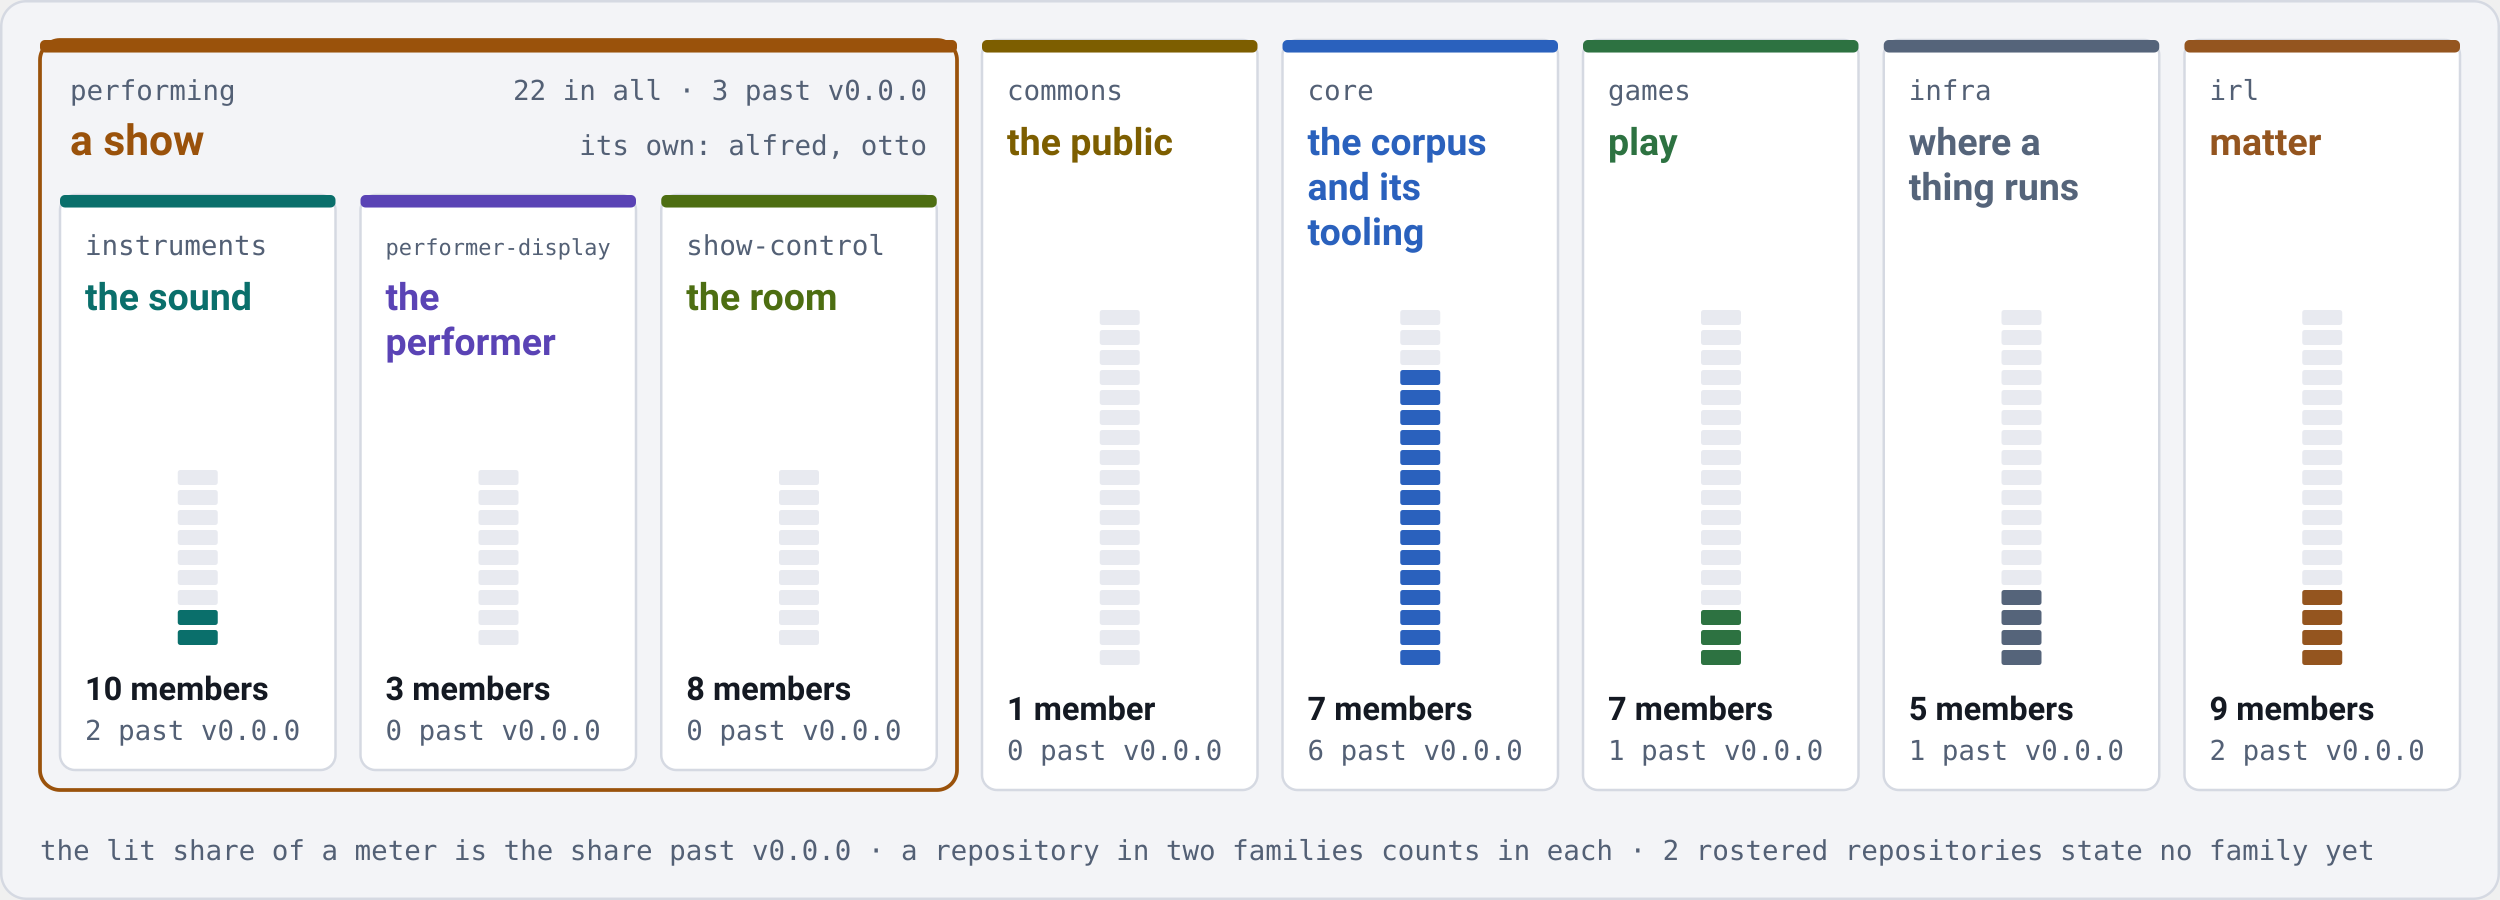
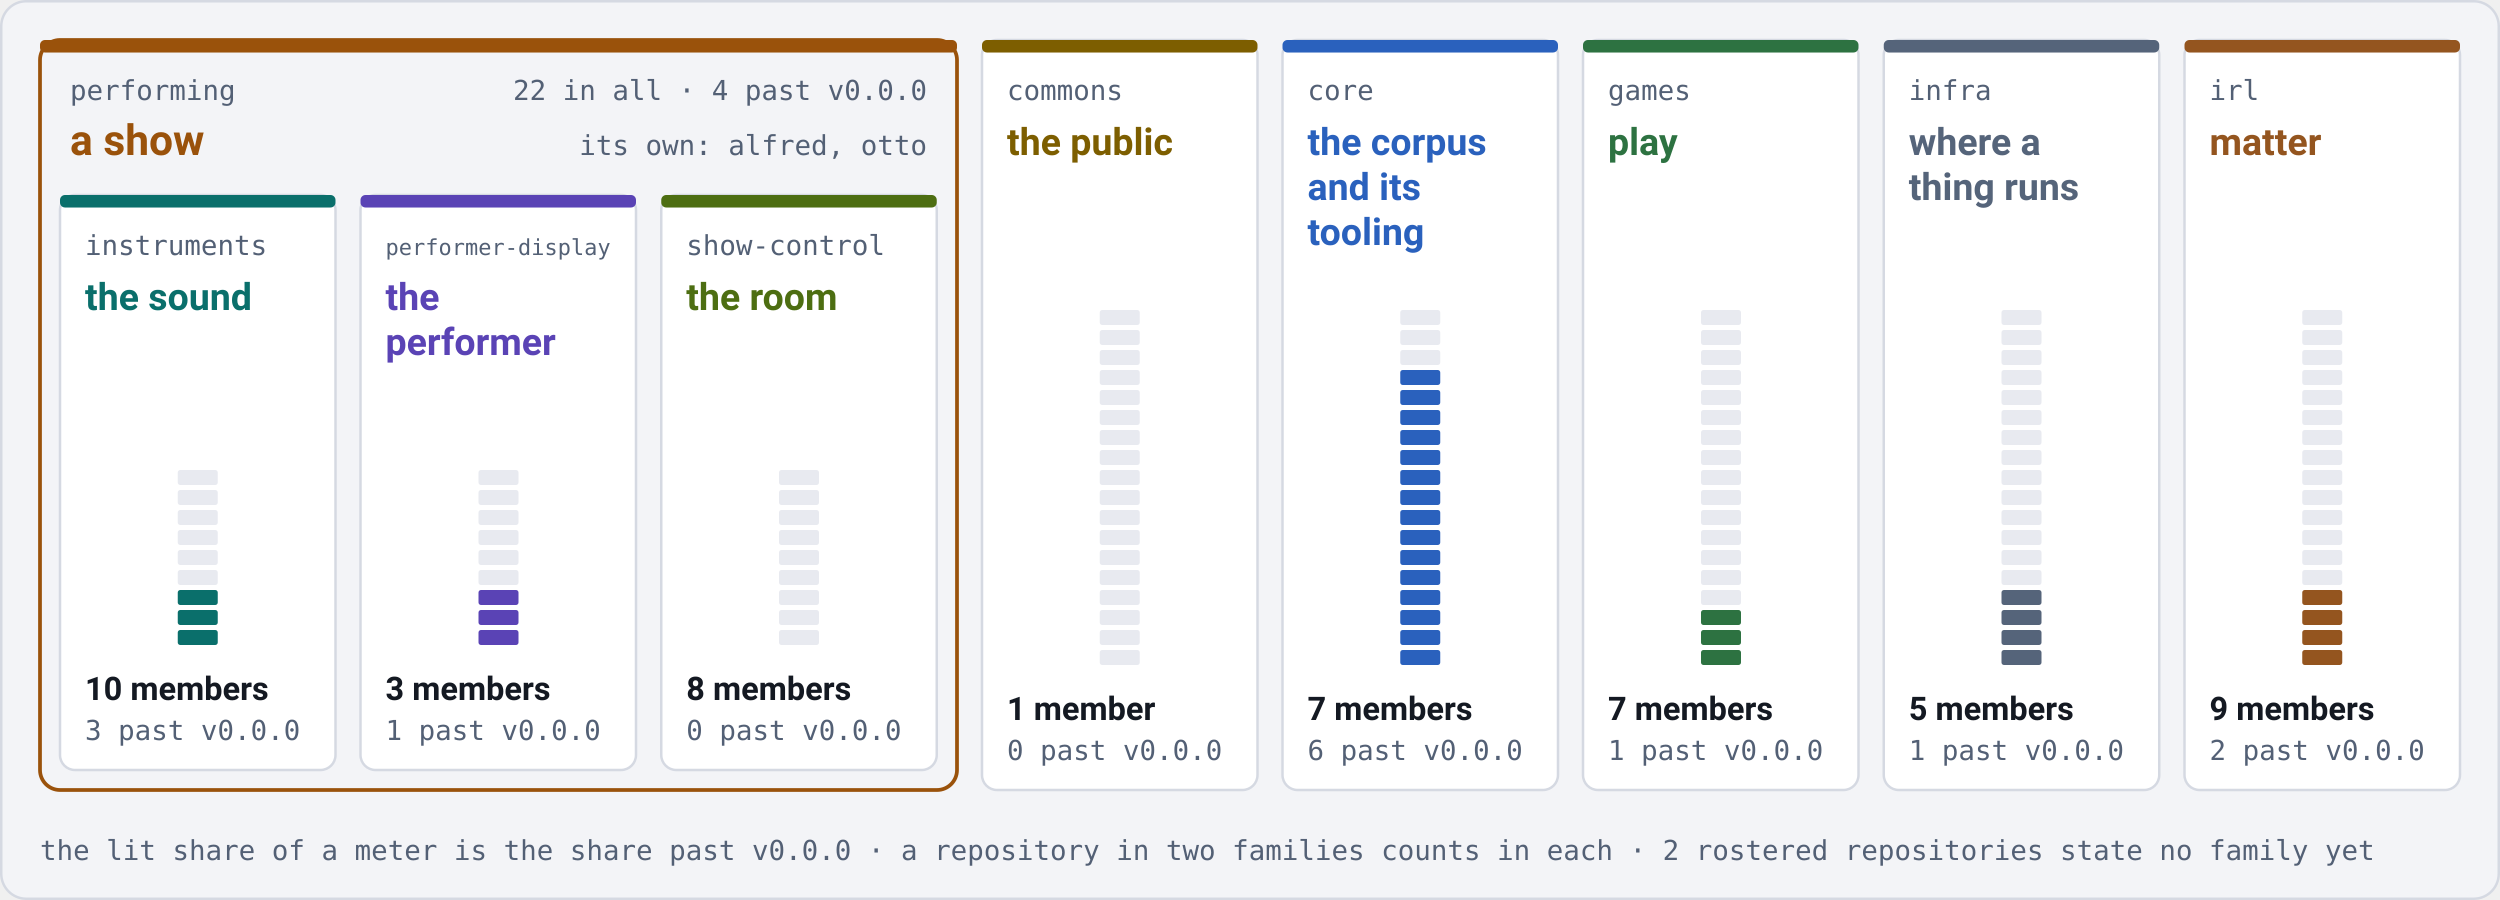
<svg xmlns="http://www.w3.org/2000/svg" width="1000" height="360" viewBox="0 0 1000 360" role="img" aria-label="the QM families, each a column with a meter for the share past v0.0.0">
  <style>text{font-family:'IBM Plex Sans',system-ui,-apple-system,'Segoe UI',Roboto,sans-serif}.mono{font-family:'IBM Plex Mono',ui-monospace,'Cascadia Mono',Consolas,monospace}text{fill:#141922}.muted{fill:#536075}.panel{fill:#f3f4f7;stroke:#d5d9e2}.card{fill:#ffffff;stroke:#d5d9e2}.track{fill:#e8eaf0}.c-commons{fill:#7d5e00}.s-commons{stroke:#7d5e00}.c-core{fill:#2a61bd}.s-core{stroke:#2a61bd}.c-games{fill:#2d7241}.s-games{stroke:#2d7241}.c-infra{fill:#55647a}.s-infra{stroke:#55647a}.c-instruments{fill:#0a6f6b}.s-instruments{stroke:#0a6f6b}.c-irl{fill:#94551f}.s-irl{stroke:#94551f}.c-performer-display{fill:#5a43b5}.s-performer-display{stroke:#5a43b5}.c-performing{fill:#9a520b}.s-performing{stroke:#9a520b}.c-show-control{fill:#4d6e12}.s-show-control{stroke:#4d6e12}@media (prefers-color-scheme: dark){text{fill:#e7eaf1}.muted{fill:#9ba5b7}.panel{fill:#0d1118;stroke:#283143}.card{fill:#151b25;stroke:#283143}.track{fill:#1c2331}.c-commons{fill:#e0bd4f}.s-commons{stroke:#e0bd4f}.c-core{fill:#74a8f6}.s-core{stroke:#74a8f6}.c-games{fill:#73c886}.s-games{stroke:#73c886}.c-infra{fill:#98a7bc}.s-infra{stroke:#98a7bc}.c-instruments{fill:#43c6bf}.s-instruments{stroke:#43c6bf}.c-irl{fill:#dd9b63}.s-irl{stroke:#dd9b63}.c-performer-display{fill:#a693f3}.s-performer-display{stroke:#a693f3}.c-performing{fill:#f2aa4c}.s-performing{stroke:#f2aa4c}.c-show-control{fill:#a9d05c}.s-show-control{stroke:#a9d05c}}</style>
  <rect class="panel" x="0.5" y="0.5" width="999" height="359" rx="10" />
  <rect class="s-performing" x="16.0" y="16" width="366.8" height="300" rx="8" fill="none" stroke-width="1.5" />
  <rect class="c-performing" x="16.0" y="16" width="366.8" height="5" rx="2" />
  <text class="mono muted" x="28.0" y="40" font-size="11">performing</text>
  <text class="c-performing" x="28.0" y="62" font-size="17" font-weight="700">a show</text>
-   <text class="mono muted" x="370.8" y="40" font-size="11" text-anchor="end">22 in all · 3 past v0.0.0</text>
+   <text class="mono muted" x="370.8" y="40" font-size="11" text-anchor="end">22 in all · 4 past v0.0.0</text>
  <text class="mono muted" x="370.8" y="62" font-size="11" text-anchor="end">its own: alfred, otto</text>
  <rect class="card" x="24.0" y="78" width="110.2" height="230" rx="6" />
  <rect class="c-instruments" x="24.0" y="78" width="110.2" height="5" rx="2" />
  <text class="mono muted" x="34.0" y="102" font-size="11.0">instruments</text>
  <text class="c-instruments" x="34.0" y="124" font-size="15" font-weight="700">the sound</text>
  <rect class="c-instruments" x="71.1" y="252" width="16" height="6" rx="1" />
  <rect class="c-instruments" x="71.1" y="244" width="16" height="6" rx="1" />
-   <rect class="track" x="71.1" y="236" width="16" height="6" rx="1" />
+   <rect class="c-instruments" x="71.1" y="236" width="16" height="6" rx="1" />
  <rect class="track" x="71.1" y="228" width="16" height="6" rx="1" />
  <rect class="track" x="71.1" y="220" width="16" height="6" rx="1" />
  <rect class="track" x="71.1" y="212" width="16" height="6" rx="1" />
  <rect class="track" x="71.1" y="204" width="16" height="6" rx="1" />
  <rect class="track" x="71.1" y="196" width="16" height="6" rx="1" />
  <rect class="track" x="71.1" y="188" width="16" height="6" rx="1" />
  <text x="34.0" y="280" font-size="13" font-weight="700">10 members</text>
-   <text class="mono muted" x="34.0" y="296" font-size="11">2 past v0.0.0</text>
+   <text class="mono muted" x="34.0" y="296" font-size="11">3 past v0.0.0</text>
  <rect class="card" x="144.2" y="78" width="110.2" height="230" rx="6" />
  <rect class="c-performer-display" x="144.2" y="78" width="110.2" height="5" rx="2" />
  <text class="mono muted" x="154.2" y="102" font-size="8.8">performer-display</text>
  <text class="c-performer-display" x="154.2" y="124" font-size="15" font-weight="700">the</text>
  <text class="c-performer-display" x="154.2" y="142" font-size="15" font-weight="700">performer</text>
-   <rect class="track" x="191.4" y="252" width="16" height="6" rx="1" />
-   <rect class="track" x="191.4" y="244" width="16" height="6" rx="1" />
-   <rect class="track" x="191.4" y="236" width="16" height="6" rx="1" />
+   <rect class="c-performer-display" x="191.4" y="252" width="16" height="6" rx="1" />
+   <rect class="c-performer-display" x="191.4" y="244" width="16" height="6" rx="1" />
+   <rect class="c-performer-display" x="191.4" y="236" width="16" height="6" rx="1" />
  <rect class="track" x="191.4" y="228" width="16" height="6" rx="1" />
  <rect class="track" x="191.4" y="220" width="16" height="6" rx="1" />
  <rect class="track" x="191.4" y="212" width="16" height="6" rx="1" />
  <rect class="track" x="191.4" y="204" width="16" height="6" rx="1" />
  <rect class="track" x="191.4" y="196" width="16" height="6" rx="1" />
  <rect class="track" x="191.4" y="188" width="16" height="6" rx="1" />
  <text x="154.2" y="280" font-size="13" font-weight="700">3 members</text>
-   <text class="mono muted" x="154.2" y="296" font-size="11">0 past v0.0.0</text>
+   <text class="mono muted" x="154.2" y="296" font-size="11">1 past v0.0.0</text>
  <rect class="card" x="264.5" y="78" width="110.2" height="230" rx="6" />
  <rect class="c-show-control" x="264.5" y="78" width="110.2" height="5" rx="2" />
  <text class="mono muted" x="274.5" y="102" font-size="11.0">show-control</text>
  <text class="c-show-control" x="274.5" y="124" font-size="15" font-weight="700">the room</text>
  <rect class="track" x="311.6" y="252" width="16" height="6" rx="1" />
  <rect class="track" x="311.6" y="244" width="16" height="6" rx="1" />
  <rect class="track" x="311.6" y="236" width="16" height="6" rx="1" />
  <rect class="track" x="311.6" y="228" width="16" height="6" rx="1" />
  <rect class="track" x="311.6" y="220" width="16" height="6" rx="1" />
  <rect class="track" x="311.6" y="212" width="16" height="6" rx="1" />
  <rect class="track" x="311.6" y="204" width="16" height="6" rx="1" />
  <rect class="track" x="311.6" y="196" width="16" height="6" rx="1" />
  <rect class="track" x="311.6" y="188" width="16" height="6" rx="1" />
  <text x="274.5" y="280" font-size="13" font-weight="700">8 members</text>
  <text class="mono muted" x="274.5" y="296" font-size="11">0 past v0.0.0</text>
  <rect class="card" x="392.8" y="16" width="110.2" height="300" rx="6" />
  <rect class="c-commons" x="392.8" y="16" width="110.2" height="5" rx="2" />
  <text class="mono muted" x="402.8" y="40" font-size="11.0">commons</text>
  <text class="c-commons" x="402.8" y="62" font-size="15" font-weight="700">the public</text>
  <rect class="track" x="439.9" y="260" width="16" height="6" rx="1" />
  <rect class="track" x="439.9" y="252" width="16" height="6" rx="1" />
  <rect class="track" x="439.9" y="244" width="16" height="6" rx="1" />
  <rect class="track" x="439.9" y="236" width="16" height="6" rx="1" />
  <rect class="track" x="439.9" y="228" width="16" height="6" rx="1" />
  <rect class="track" x="439.9" y="220" width="16" height="6" rx="1" />
  <rect class="track" x="439.9" y="212" width="16" height="6" rx="1" />
  <rect class="track" x="439.9" y="204" width="16" height="6" rx="1" />
  <rect class="track" x="439.9" y="196" width="16" height="6" rx="1" />
  <rect class="track" x="439.9" y="188" width="16" height="6" rx="1" />
  <rect class="track" x="439.9" y="180" width="16" height="6" rx="1" />
  <rect class="track" x="439.9" y="172" width="16" height="6" rx="1" />
  <rect class="track" x="439.9" y="164" width="16" height="6" rx="1" />
  <rect class="track" x="439.9" y="156" width="16" height="6" rx="1" />
  <rect class="track" x="439.9" y="148" width="16" height="6" rx="1" />
  <rect class="track" x="439.9" y="140" width="16" height="6" rx="1" />
  <rect class="track" x="439.9" y="132" width="16" height="6" rx="1" />
  <rect class="track" x="439.9" y="124" width="16" height="6" rx="1" />
  <text x="402.8" y="288" font-size="13" font-weight="700">1 member</text>
  <text class="mono muted" x="402.8" y="304" font-size="11">0 past v0.0.0</text>
  <rect class="card" x="513.0" y="16" width="110.2" height="300" rx="6" />
  <rect class="c-core" x="513.0" y="16" width="110.2" height="5" rx="2" />
  <text class="mono muted" x="523.0" y="40" font-size="11.0">core</text>
  <text class="c-core" x="523.0" y="62" font-size="15" font-weight="700">the corpus</text>
  <text class="c-core" x="523.0" y="80" font-size="15" font-weight="700">and its</text>
  <text class="c-core" x="523.0" y="98" font-size="15" font-weight="700">tooling</text>
  <rect class="c-core" x="560.1" y="260" width="16" height="6" rx="1" />
  <rect class="c-core" x="560.1" y="252" width="16" height="6" rx="1" />
  <rect class="c-core" x="560.1" y="244" width="16" height="6" rx="1" />
  <rect class="c-core" x="560.1" y="236" width="16" height="6" rx="1" />
  <rect class="c-core" x="560.1" y="228" width="16" height="6" rx="1" />
  <rect class="c-core" x="560.1" y="220" width="16" height="6" rx="1" />
  <rect class="c-core" x="560.1" y="212" width="16" height="6" rx="1" />
  <rect class="c-core" x="560.1" y="204" width="16" height="6" rx="1" />
  <rect class="c-core" x="560.1" y="196" width="16" height="6" rx="1" />
  <rect class="c-core" x="560.1" y="188" width="16" height="6" rx="1" />
  <rect class="c-core" x="560.1" y="180" width="16" height="6" rx="1" />
  <rect class="c-core" x="560.1" y="172" width="16" height="6" rx="1" />
  <rect class="c-core" x="560.1" y="164" width="16" height="6" rx="1" />
  <rect class="c-core" x="560.1" y="156" width="16" height="6" rx="1" />
  <rect class="c-core" x="560.1" y="148" width="16" height="6" rx="1" />
  <rect class="track" x="560.1" y="140" width="16" height="6" rx="1" />
  <rect class="track" x="560.1" y="132" width="16" height="6" rx="1" />
  <rect class="track" x="560.1" y="124" width="16" height="6" rx="1" />
  <text x="523.0" y="288" font-size="13" font-weight="700">7 members</text>
  <text class="mono muted" x="523.0" y="304" font-size="11">6 past v0.0.0</text>
  <rect class="card" x="633.2" y="16" width="110.2" height="300" rx="6" />
  <rect class="c-games" x="633.2" y="16" width="110.2" height="5" rx="2" />
  <text class="mono muted" x="643.2" y="40" font-size="11.0">games</text>
  <text class="c-games" x="643.2" y="62" font-size="15" font-weight="700">play</text>
  <rect class="c-games" x="680.4" y="260" width="16" height="6" rx="1" />
  <rect class="c-games" x="680.4" y="252" width="16" height="6" rx="1" />
  <rect class="c-games" x="680.4" y="244" width="16" height="6" rx="1" />
  <rect class="track" x="680.4" y="236" width="16" height="6" rx="1" />
  <rect class="track" x="680.4" y="228" width="16" height="6" rx="1" />
  <rect class="track" x="680.4" y="220" width="16" height="6" rx="1" />
  <rect class="track" x="680.4" y="212" width="16" height="6" rx="1" />
  <rect class="track" x="680.4" y="204" width="16" height="6" rx="1" />
  <rect class="track" x="680.4" y="196" width="16" height="6" rx="1" />
  <rect class="track" x="680.4" y="188" width="16" height="6" rx="1" />
  <rect class="track" x="680.4" y="180" width="16" height="6" rx="1" />
  <rect class="track" x="680.4" y="172" width="16" height="6" rx="1" />
  <rect class="track" x="680.4" y="164" width="16" height="6" rx="1" />
  <rect class="track" x="680.4" y="156" width="16" height="6" rx="1" />
  <rect class="track" x="680.4" y="148" width="16" height="6" rx="1" />
  <rect class="track" x="680.4" y="140" width="16" height="6" rx="1" />
  <rect class="track" x="680.4" y="132" width="16" height="6" rx="1" />
  <rect class="track" x="680.4" y="124" width="16" height="6" rx="1" />
  <text x="643.2" y="288" font-size="13" font-weight="700">7 members</text>
  <text class="mono muted" x="643.2" y="304" font-size="11">1 past v0.0.0</text>
  <rect class="card" x="753.5" y="16" width="110.2" height="300" rx="6" />
  <rect class="c-infra" x="753.5" y="16" width="110.2" height="5" rx="2" />
  <text class="mono muted" x="763.5" y="40" font-size="11.0">infra</text>
  <text class="c-infra" x="763.5" y="62" font-size="15" font-weight="700">where a</text>
  <text class="c-infra" x="763.5" y="80" font-size="15" font-weight="700">thing runs</text>
  <rect class="c-infra" x="800.6" y="260" width="16" height="6" rx="1" />
  <rect class="c-infra" x="800.6" y="252" width="16" height="6" rx="1" />
  <rect class="c-infra" x="800.6" y="244" width="16" height="6" rx="1" />
  <rect class="c-infra" x="800.6" y="236" width="16" height="6" rx="1" />
  <rect class="track" x="800.6" y="228" width="16" height="6" rx="1" />
  <rect class="track" x="800.6" y="220" width="16" height="6" rx="1" />
  <rect class="track" x="800.6" y="212" width="16" height="6" rx="1" />
  <rect class="track" x="800.6" y="204" width="16" height="6" rx="1" />
  <rect class="track" x="800.6" y="196" width="16" height="6" rx="1" />
  <rect class="track" x="800.6" y="188" width="16" height="6" rx="1" />
  <rect class="track" x="800.6" y="180" width="16" height="6" rx="1" />
  <rect class="track" x="800.6" y="172" width="16" height="6" rx="1" />
  <rect class="track" x="800.6" y="164" width="16" height="6" rx="1" />
  <rect class="track" x="800.6" y="156" width="16" height="6" rx="1" />
  <rect class="track" x="800.6" y="148" width="16" height="6" rx="1" />
  <rect class="track" x="800.6" y="140" width="16" height="6" rx="1" />
  <rect class="track" x="800.6" y="132" width="16" height="6" rx="1" />
  <rect class="track" x="800.6" y="124" width="16" height="6" rx="1" />
  <text x="763.5" y="288" font-size="13" font-weight="700">5 members</text>
  <text class="mono muted" x="763.5" y="304" font-size="11">1 past v0.0.0</text>
  <rect class="card" x="873.8" y="16" width="110.2" height="300" rx="6" />
  <rect class="c-irl" x="873.8" y="16" width="110.2" height="5" rx="2" />
  <text class="mono muted" x="883.8" y="40" font-size="11.0">irl</text>
  <text class="c-irl" x="883.8" y="62" font-size="15" font-weight="700">matter</text>
  <rect class="c-irl" x="920.9" y="260" width="16" height="6" rx="1" />
  <rect class="c-irl" x="920.9" y="252" width="16" height="6" rx="1" />
  <rect class="c-irl" x="920.9" y="244" width="16" height="6" rx="1" />
  <rect class="c-irl" x="920.9" y="236" width="16" height="6" rx="1" />
  <rect class="track" x="920.9" y="228" width="16" height="6" rx="1" />
  <rect class="track" x="920.9" y="220" width="16" height="6" rx="1" />
  <rect class="track" x="920.9" y="212" width="16" height="6" rx="1" />
  <rect class="track" x="920.9" y="204" width="16" height="6" rx="1" />
  <rect class="track" x="920.9" y="196" width="16" height="6" rx="1" />
  <rect class="track" x="920.9" y="188" width="16" height="6" rx="1" />
  <rect class="track" x="920.9" y="180" width="16" height="6" rx="1" />
  <rect class="track" x="920.9" y="172" width="16" height="6" rx="1" />
  <rect class="track" x="920.9" y="164" width="16" height="6" rx="1" />
  <rect class="track" x="920.9" y="156" width="16" height="6" rx="1" />
  <rect class="track" x="920.9" y="148" width="16" height="6" rx="1" />
  <rect class="track" x="920.9" y="140" width="16" height="6" rx="1" />
  <rect class="track" x="920.9" y="132" width="16" height="6" rx="1" />
  <rect class="track" x="920.9" y="124" width="16" height="6" rx="1" />
  <text x="883.8" y="288" font-size="13" font-weight="700">9 members</text>
  <text class="mono muted" x="883.8" y="304" font-size="11">2 past v0.0.0</text>
  <text class="mono muted" x="16" y="344" font-size="11">the lit share of a meter is the share past v0.0.0 · a repository in two families counts in each · 2 rostered repositories state no family yet</text>
</svg>
